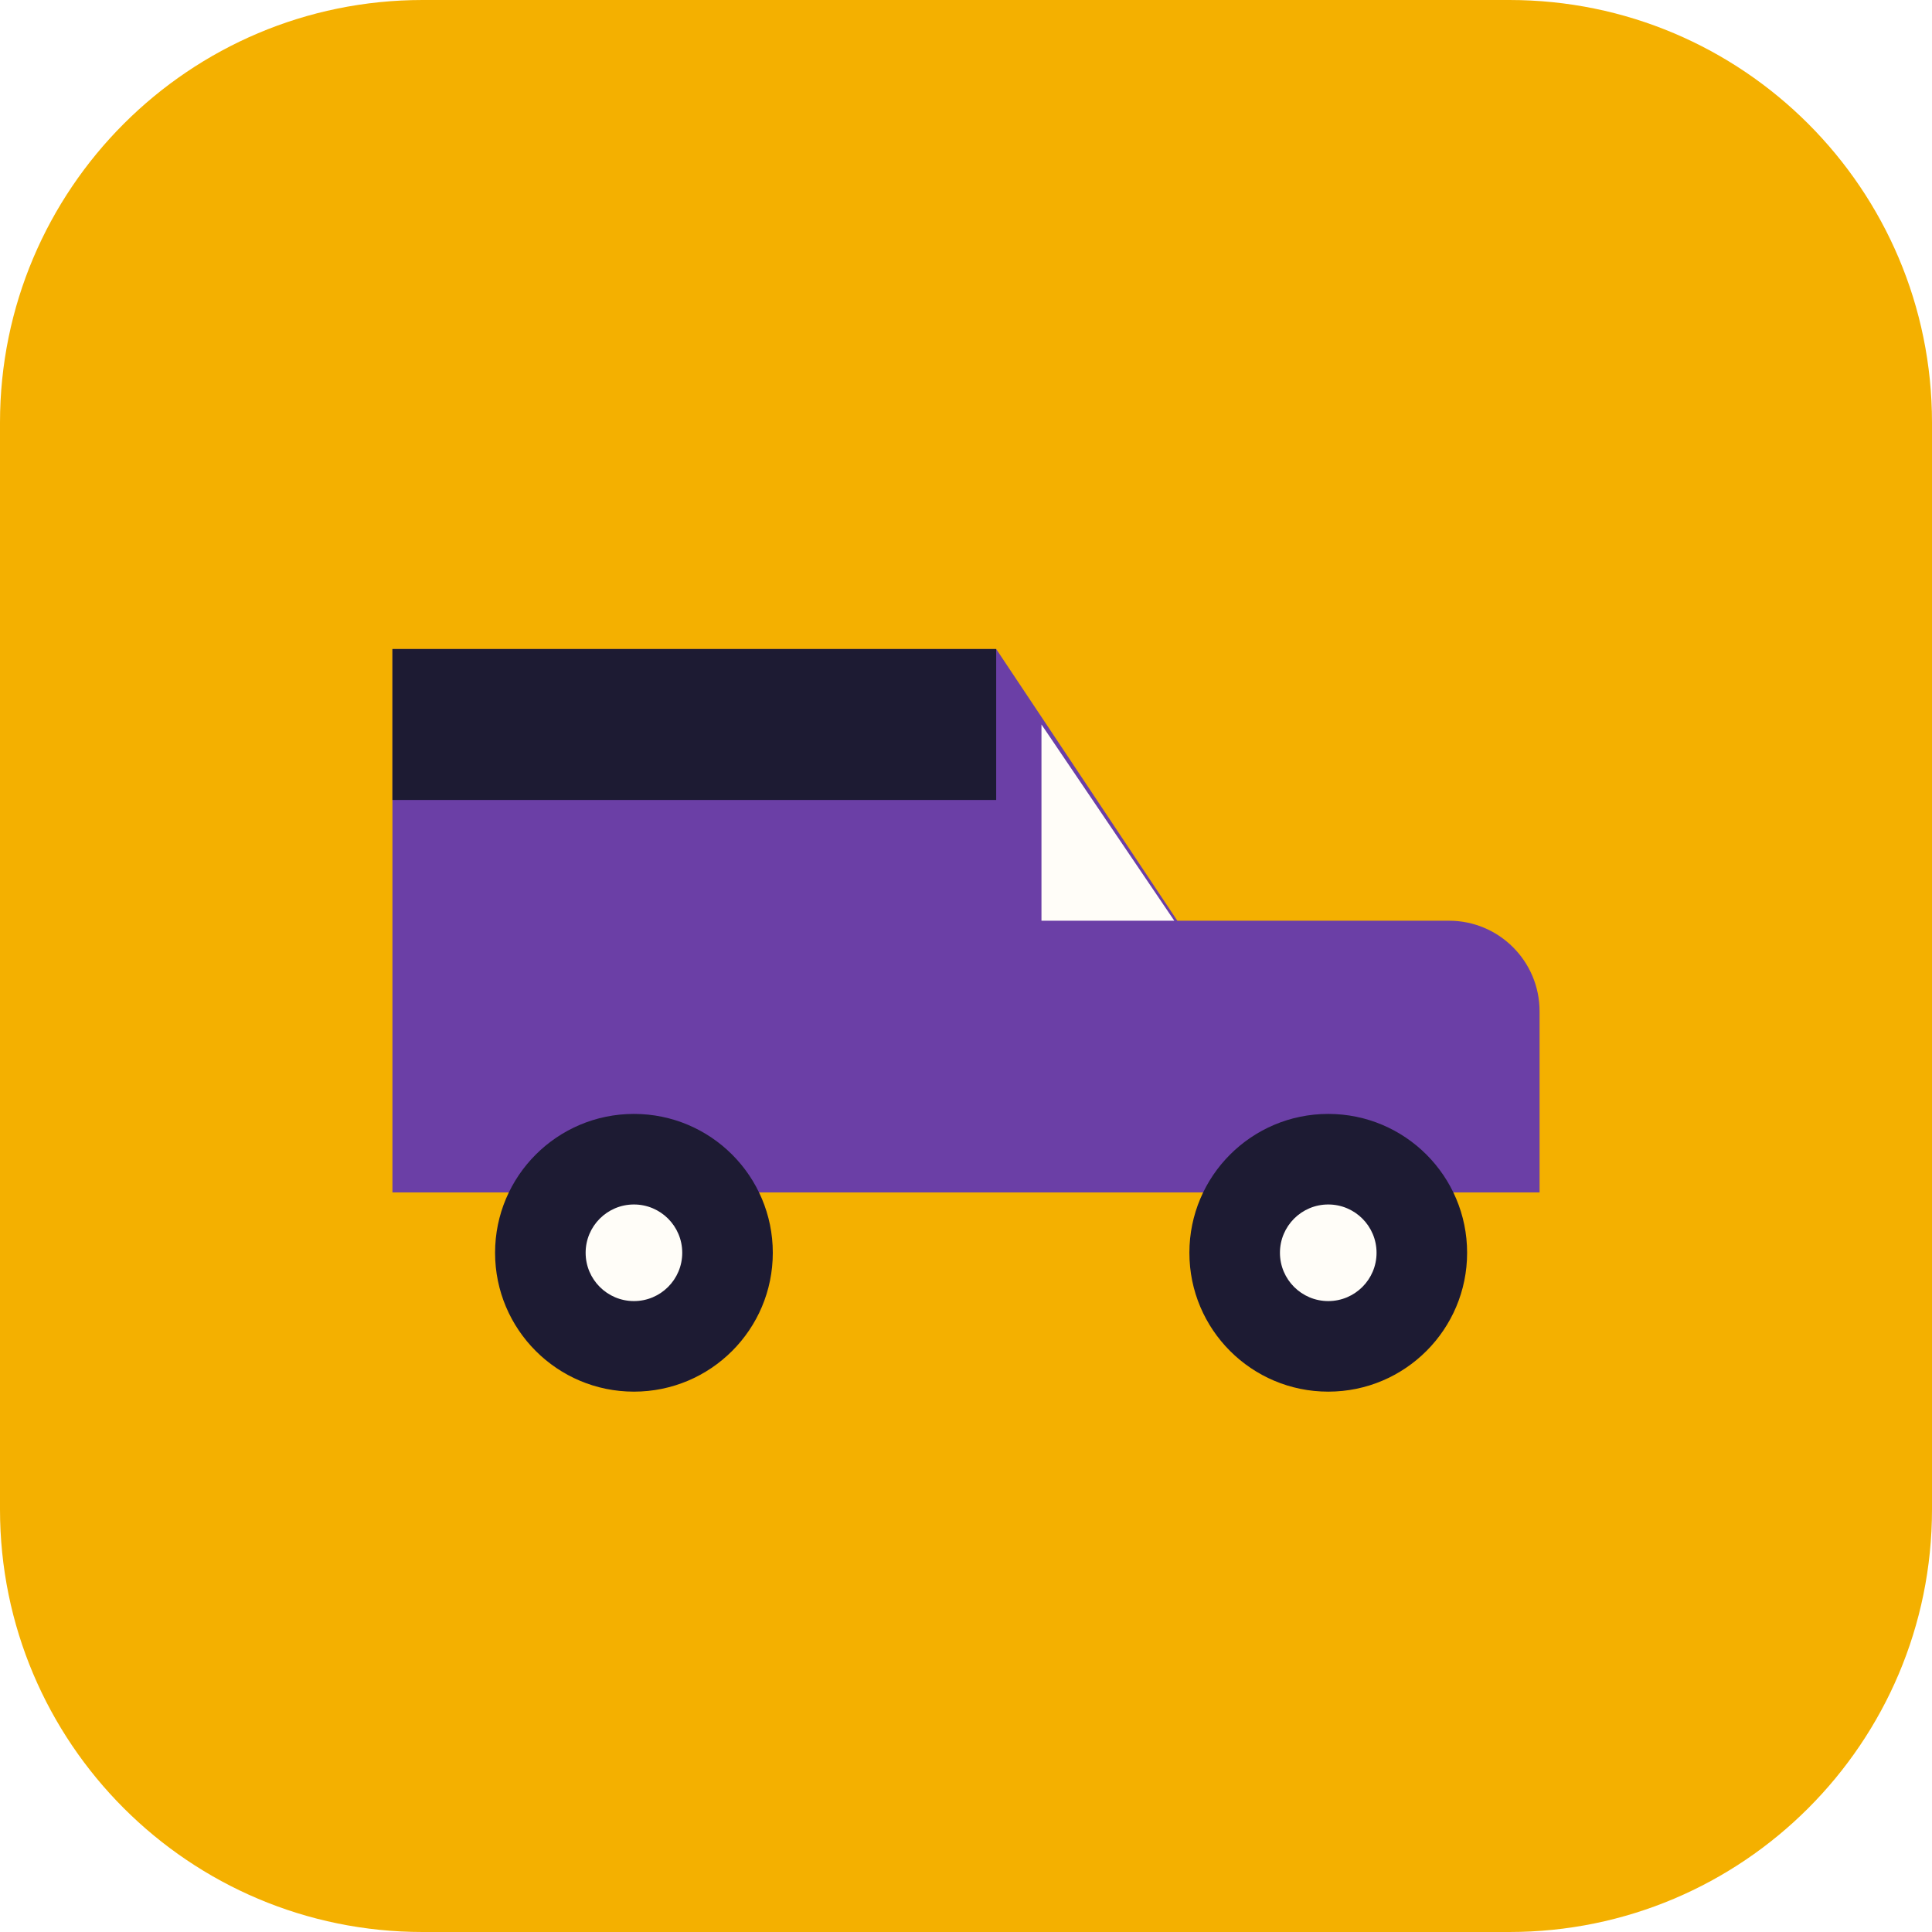
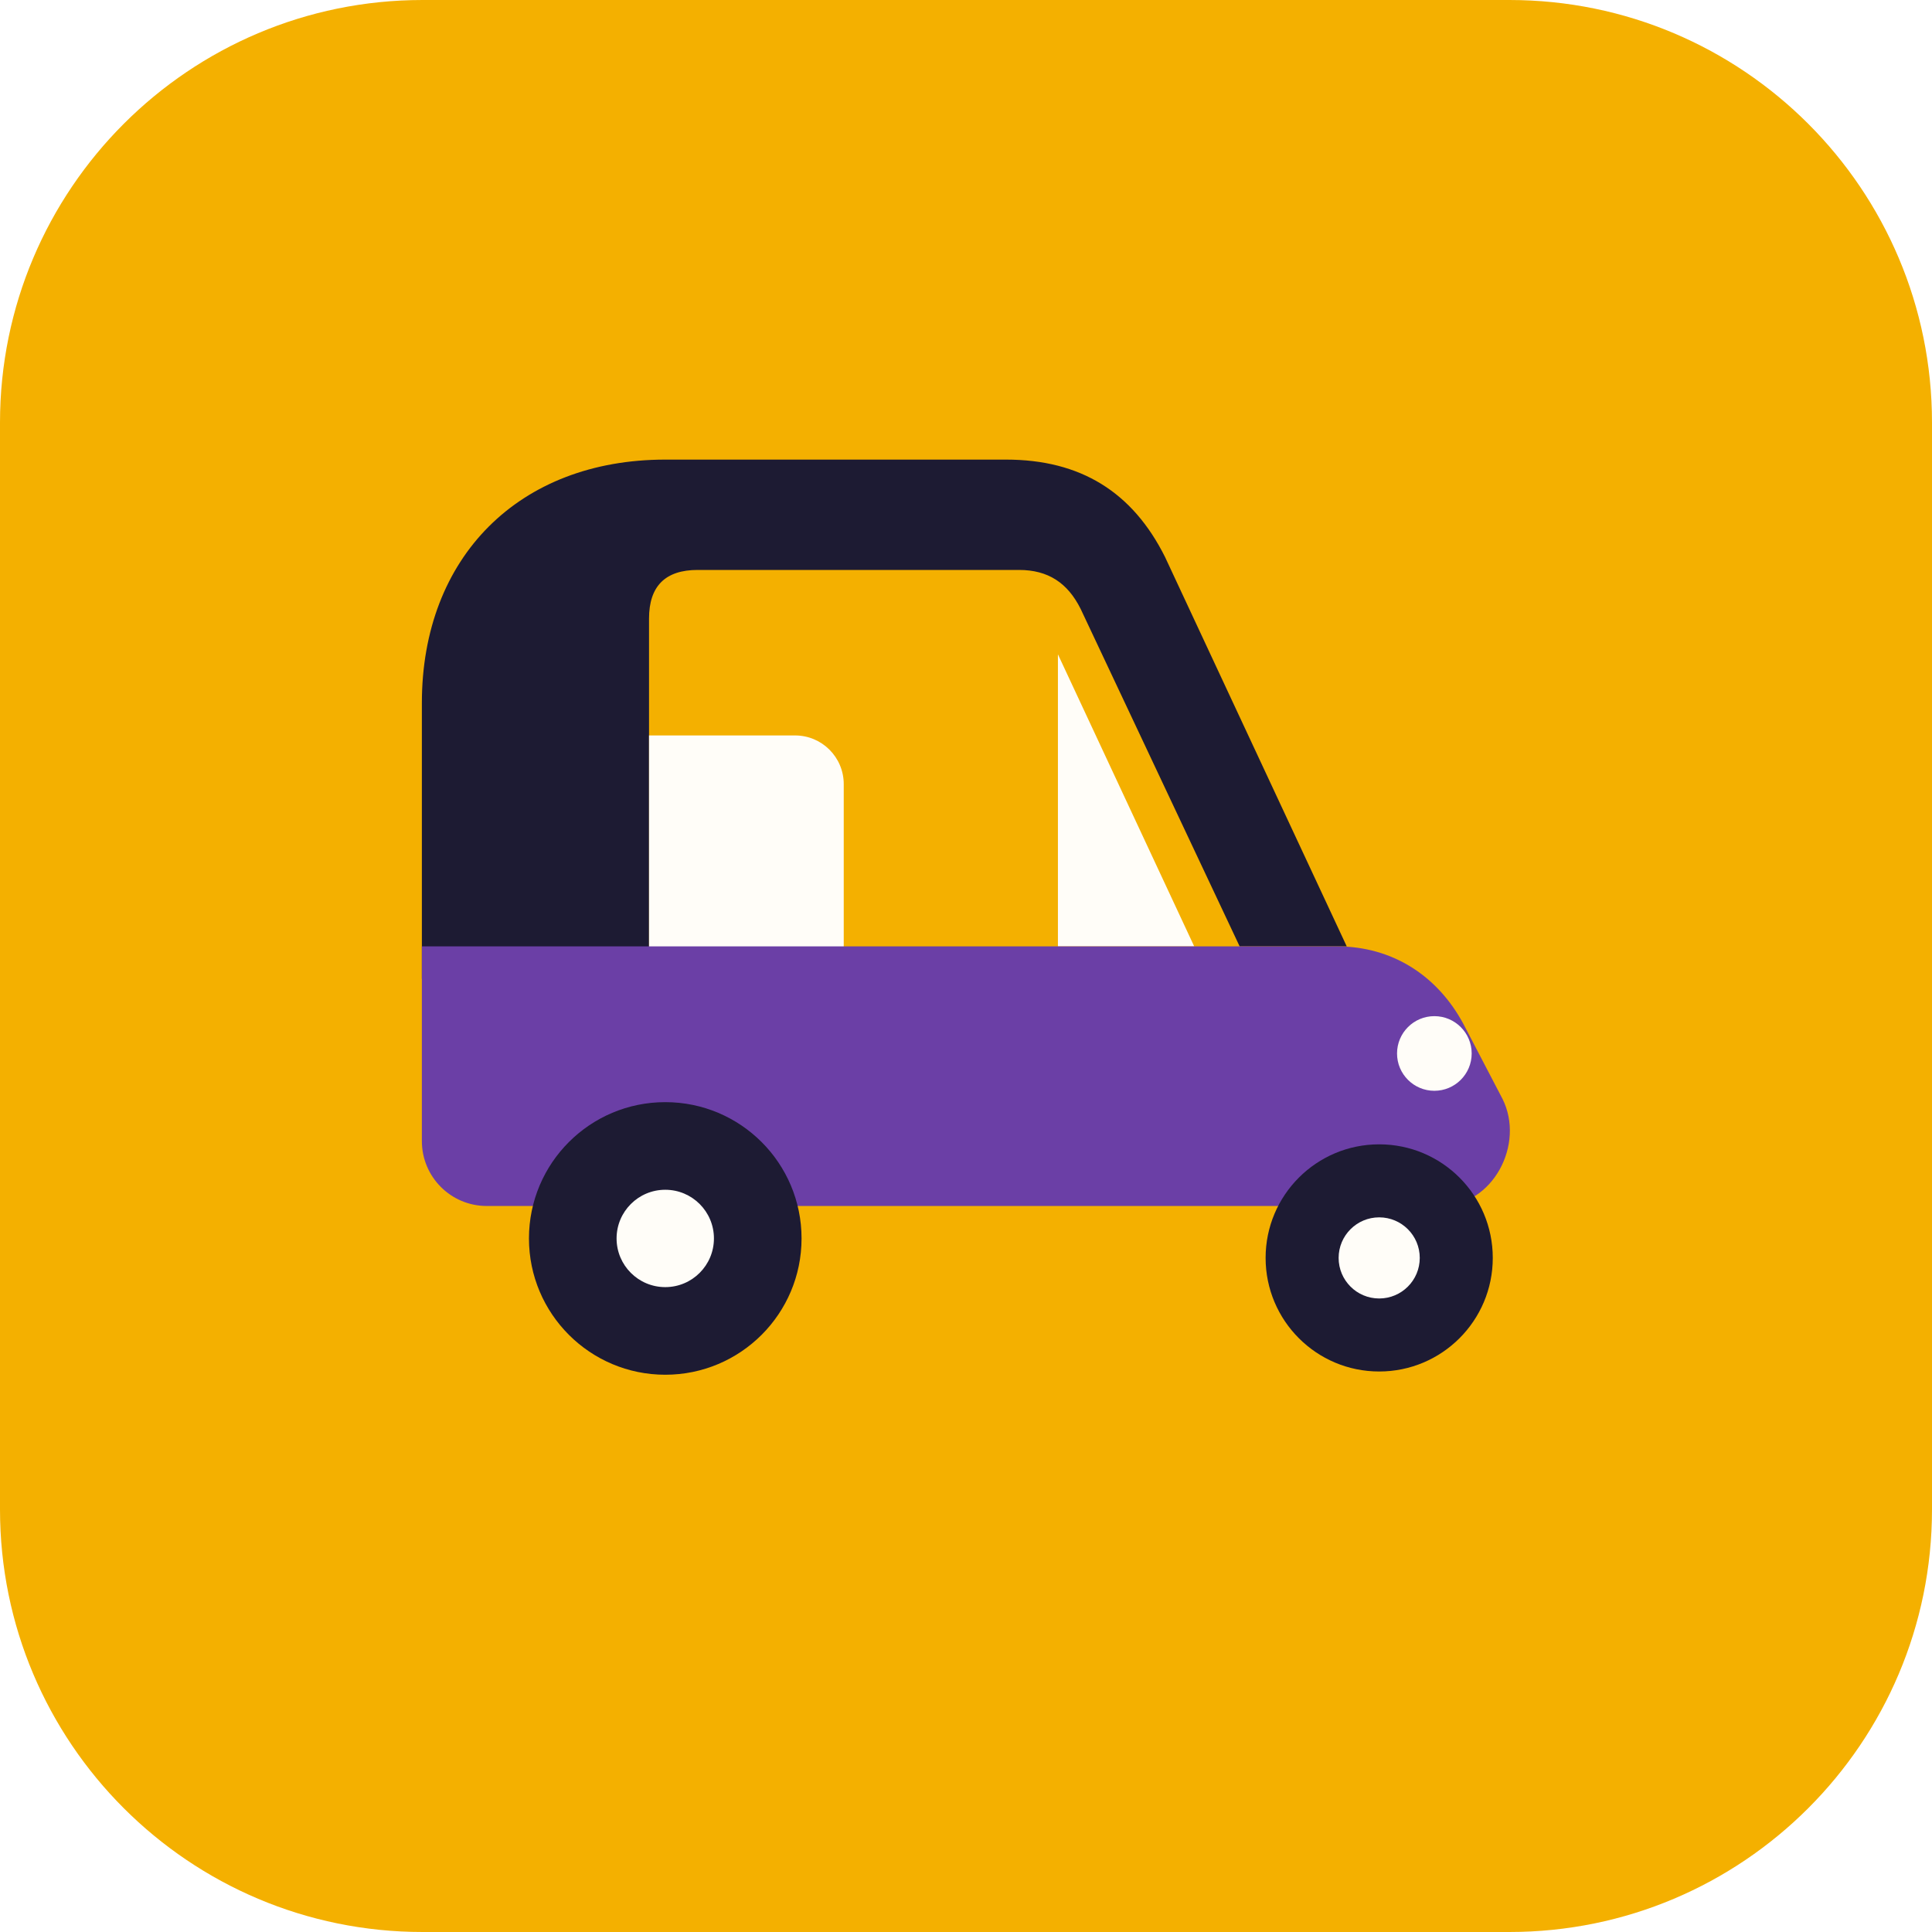
<svg xmlns="http://www.w3.org/2000/svg" viewBox="0 0 512 512">
  <rect width="512" height="512" rx="112" fill="#F4B000" />
-   <g transform="translate(64 140) scale(8)">
-     <path d="M5 4h20l6 9h9a3 3 0 0 1 3 3v6H5z" fill="#6B3FA6" />
-     <path d="M5 4h20v5H5z" fill="#1D1B33" />
-     <path d="M26.5 6.5l4.4 6.5h-4.4z" fill="#FFFDF8" />
-     <circle cx="13" cy="24" r="4.6" fill="#1D1B33" />
-     <circle cx="36" cy="24" r="4.6" fill="#1D1B33" />
-     <circle cx="13" cy="24" r="1.6" fill="#FFFDF8" />
-     <circle cx="36" cy="24" r="1.6" fill="#FFFDF8" />
+   <g transform="translate(86 96) scale(8.6)">
+     <path d="M3 19V10.5C3 6 6 3 10.5 3H21c2.3 0 3.9 1 4.9 3l5.6 12h-3.3L23.3 7.6c-.4-.8-1-1.2-1.9-1.2H11.5c-1 0-1.5.5-1.5 1.5V19z" fill="#1D1B33" />
+     <path d="M22.6 9l4.2 9h-4.2z" fill="#FFFDF8" />
+     <path d="M10 11.5h4.5a1.5 1.5 0 0 1 1.5 1.5v5.5h-6z" fill="#FFFDF8" />
+     <path d="M3 18h28.2c1.7 0 3.1.9 3.9 2.4l1.2 2.3c.7 1.4-.3 3.3-1.9 3.3H5a2 2 0 0 1-2-2z" fill="#6B3FA6" />
+     <circle cx="34.2" cy="21.3" r="1.150" fill="#FFFDF8" />
+     <circle cx="10.5" cy="27" r="5.3" fill="#F4B0" />
+     <circle cx="32.5" cy="27.6" r="4.5" fill="#F4B0" />
+     <circle cx="10.5" cy="27" r="4.2" fill="#1D1B33" />
+     <circle cx="32.5" cy="27.6" r="3.5" fill="#1D1B33" />
+     <circle cx="10.5" cy="27" r="1.5" fill="#FFFDF8" />
+     <circle cx="32.5" cy="27.6" r="1.250" fill="#FFFDF8" />
  </g>
</svg>
